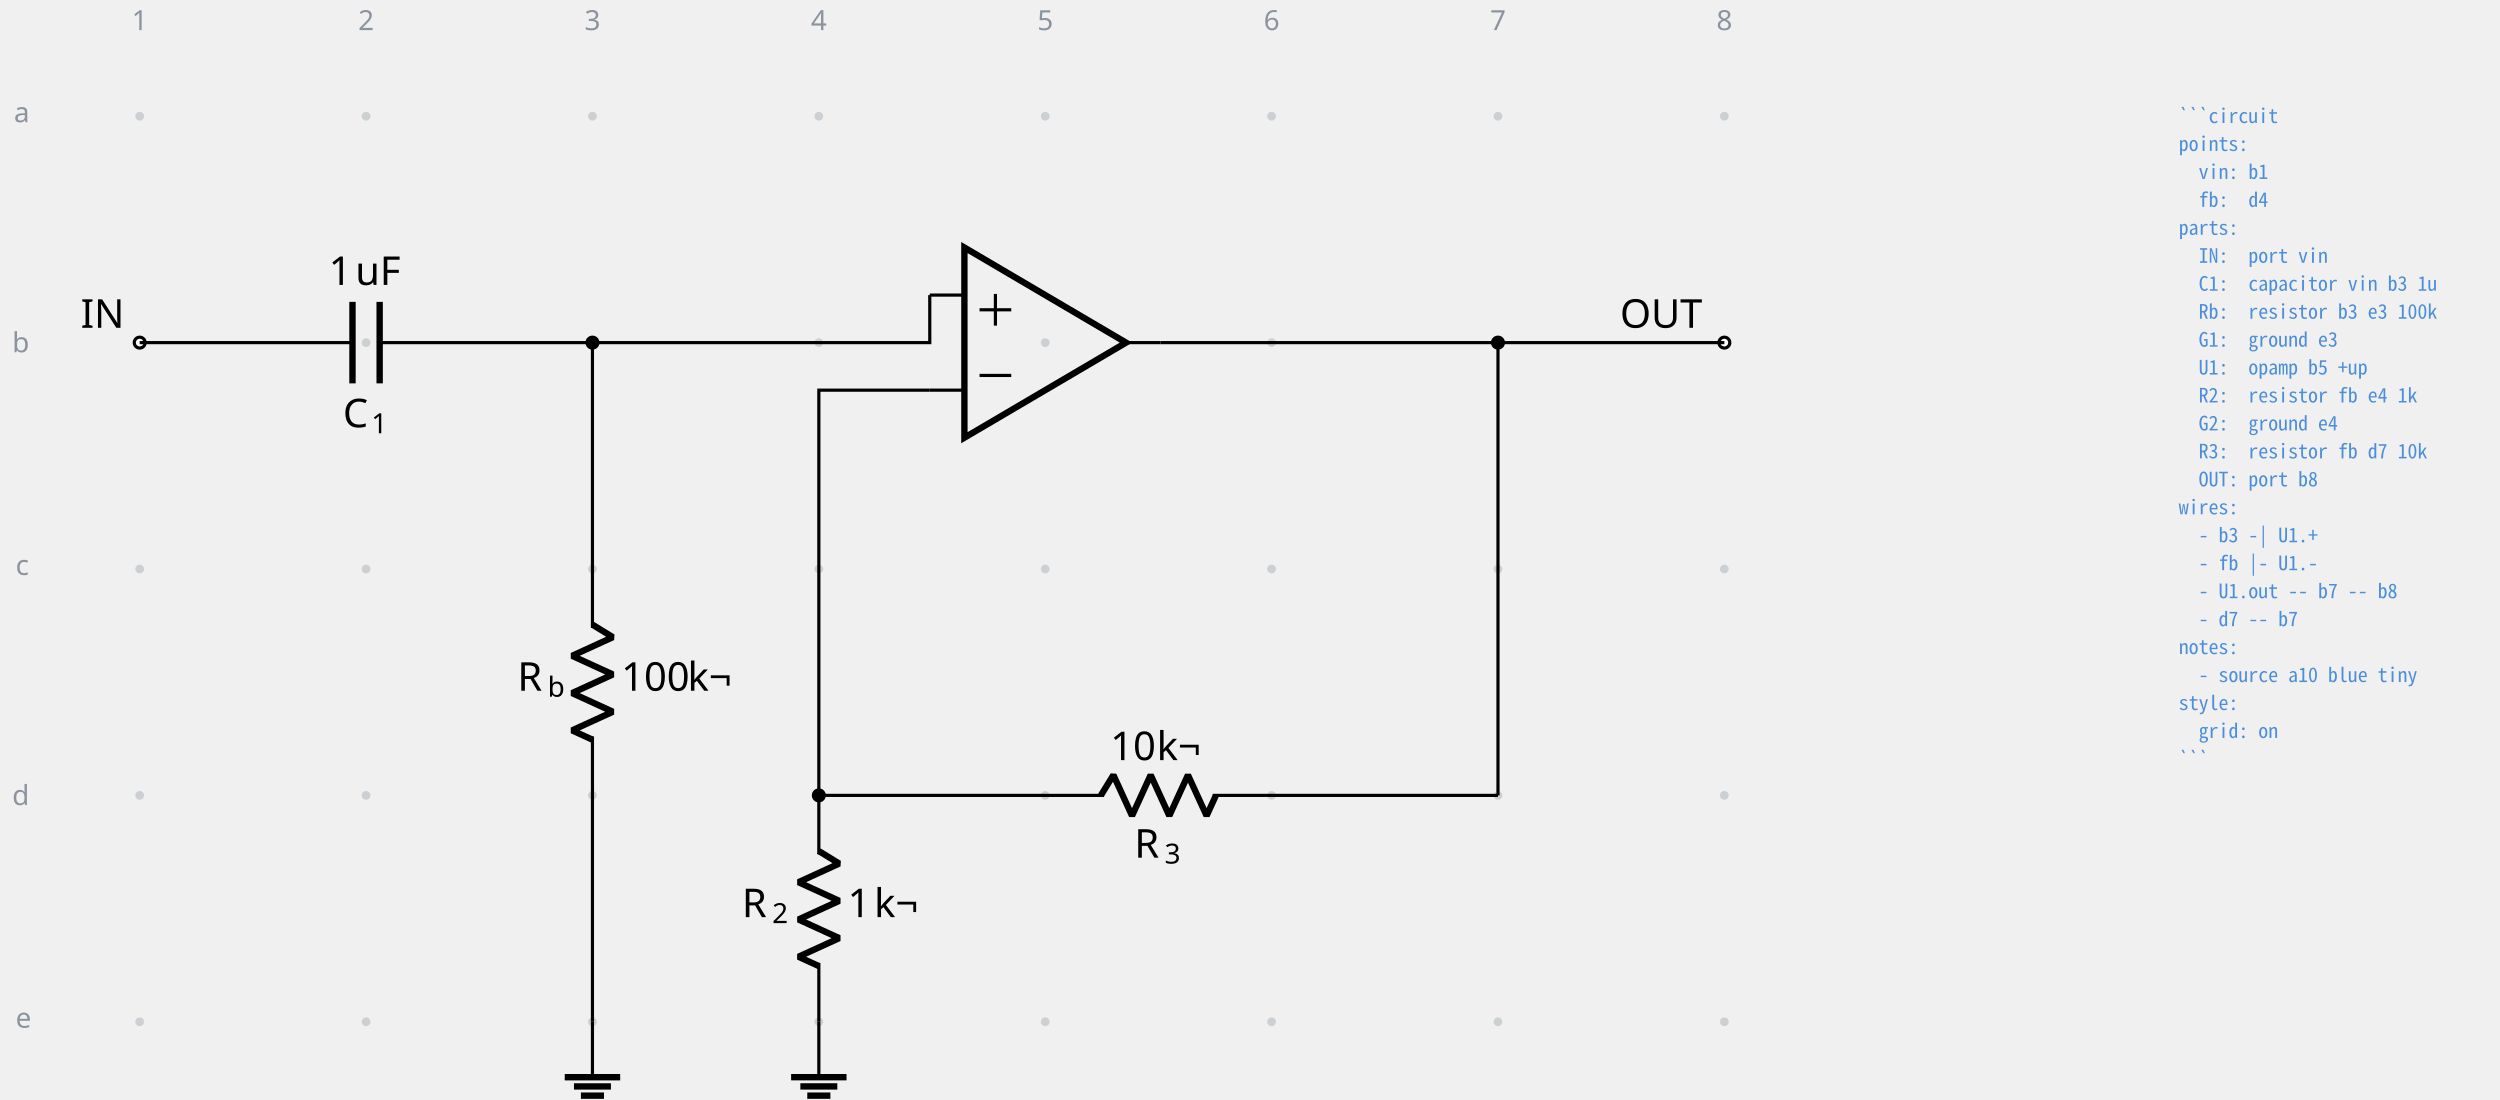
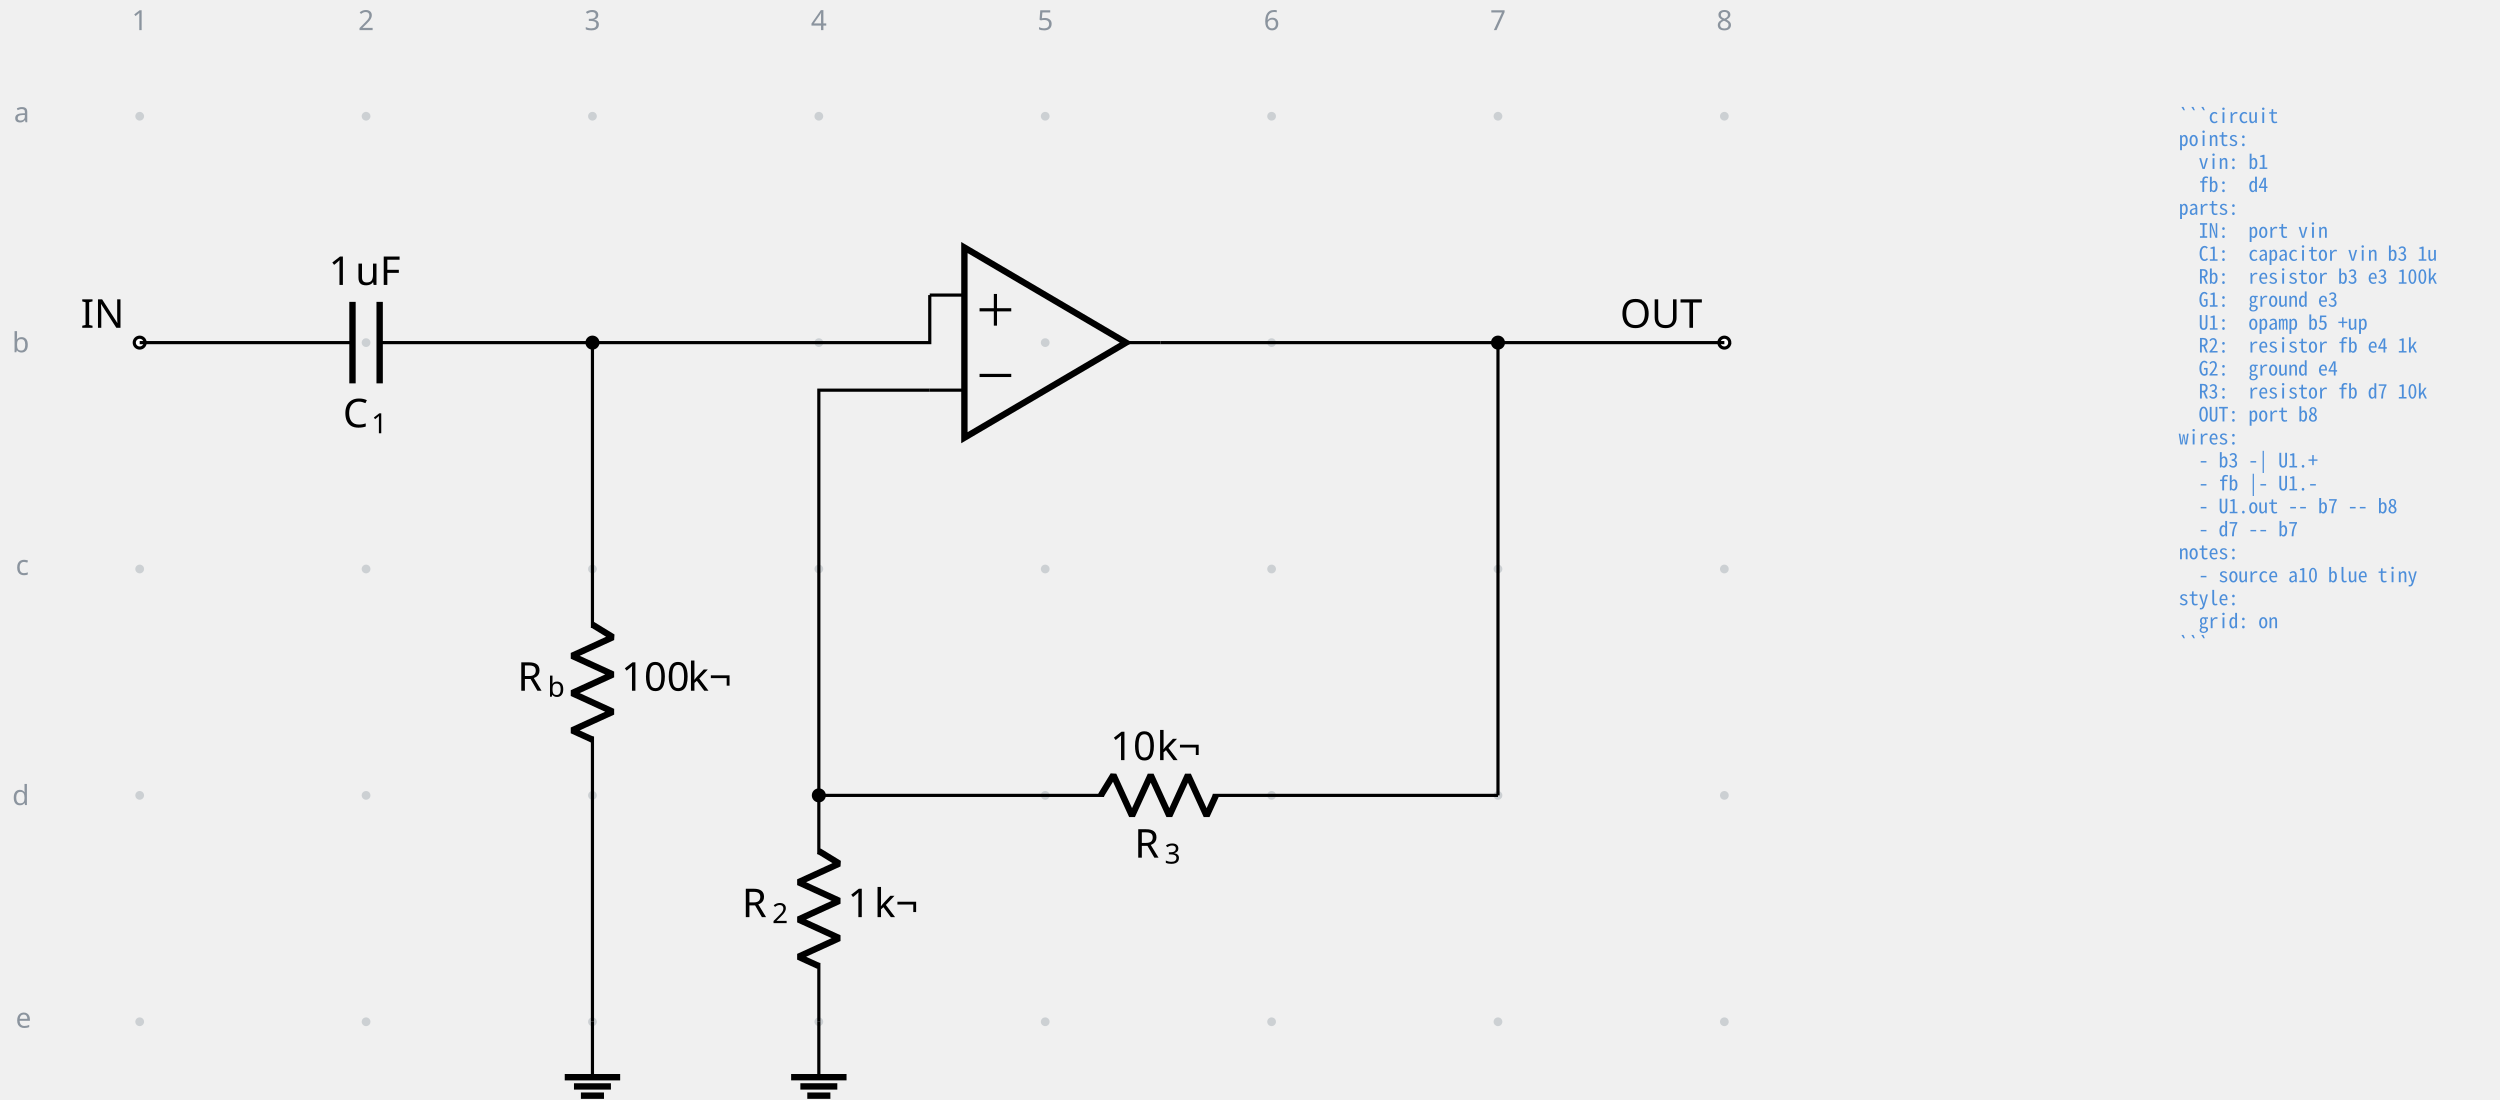
<svg xmlns="http://www.w3.org/2000/svg" fill="currentColor" width="837.898" height="368.646" viewBox="-72 -72 628.423 276.485">
  <g stroke="currentColor" stroke-miterlimit="10" stroke-width=".8">
    <path fill="#8b949e" fill-opacity=".35" stroke="none" stroke-opacity=".35" d="M-35.787-42.781a1.1 1.1 0 1 0-2.2 0 1.1 1.1 0 0 0 2.2 0M-35.787 14.124a1.1 1.1 0 1 0-2.2 0 1.1 1.1 0 0 0 2.2 0M-35.787 71.03a1.1 1.1 0 1 0-2.2 0 1.1 1.1 0 0 0 2.2 0M-35.787 127.935a1.1 1.1 0 1 0-2.2 0 1.1 1.1 0 0 0 2.2 0M-35.787 184.84a1.1 1.1 0 1 0-2.2 0 1.1 1.1 0 0 0 2.2 0M21.118-42.781a1.1 1.1 0 1 0-2.2 0 1.1 1.1 0 0 0 2.2 0M21.118 14.124a1.1 1.1 0 1 0-2.2 0 1.1 1.1 0 0 0 2.2 0M21.118 71.03a1.1 1.1 0 1 0-2.2 0 1.1 1.1 0 0 0 2.2 0M21.118 127.935a1.1 1.1 0 1 0-2.2 0 1.1 1.1 0 0 0 2.2 0M21.118 184.84a1.1 1.1 0 1 0-2.2 0 1.1 1.1 0 0 0 2.2 0M78.024-42.781a1.1 1.1 0 1 0-2.2 0 1.1 1.1 0 0 0 2.2 0M78.024 14.124a1.1 1.1 0 1 0-2.2 0 1.1 1.1 0 0 0 2.2 0M78.024 71.03a1.1 1.1 0 1 0-2.2 0 1.1 1.1 0 0 0 2.2 0M78.024 127.935a1.1 1.1 0 1 0-2.2 0 1.1 1.1 0 0 0 2.2 0M78.024 184.84a1.1 1.1 0 1 0-2.2 0 1.1 1.1 0 0 0 2.2 0M134.93-42.781a1.1 1.1 0 1 0-2.2 0 1.1 1.1 0 0 0 2.2 0M134.93 14.124a1.1 1.1 0 1 0-2.2 0 1.1 1.1 0 0 0 2.2 0M134.93 71.03a1.1 1.1 0 1 0-2.2 0 1.1 1.1 0 0 0 2.2 0M134.93 127.935a1.1 1.1 0 1 0-2.2 0 1.1 1.1 0 0 0 2.2 0M134.93 184.84a1.1 1.1 0 1 0-2.2 0 1.1 1.1 0 0 0 2.2 0M191.835-42.781a1.1 1.1 0 1 0-2.2 0 1.1 1.1 0 0 0 2.2 0M191.835 14.124a1.1 1.1 0 1 0-2.2 0 1.1 1.1 0 0 0 2.2 0M191.835 71.03a1.1 1.1 0 1 0-2.2 0 1.1 1.1 0 0 0 2.2 0M191.835 127.935a1.1 1.1 0 1 0-2.2 0 1.1 1.1 0 0 0 2.2 0M191.835 184.84a1.1 1.1 0 1 0-2.2 0 1.1 1.1 0 0 0 2.2 0M248.74-42.781a1.1 1.1 0 1 0-2.2 0 1.1 1.1 0 0 0 2.2 0M248.74 14.124a1.1 1.1 0 1 0-2.2 0 1.1 1.1 0 0 0 2.2 0M248.74 71.03a1.1 1.1 0 1 0-2.2 0 1.1 1.1 0 0 0 2.2 0M248.74 127.935a1.1 1.1 0 1 0-2.2 0 1.1 1.1 0 0 0 2.2 0M248.74 184.84a1.1 1.1 0 1 0-2.2 0 1.1 1.1 0 0 0 2.2 0M305.646-42.781a1.1 1.1 0 1 0-2.2 0 1.1 1.1 0 0 0 2.2 0M305.646 14.124a1.1 1.1 0 1 0-2.2 0 1.1 1.1 0 0 0 2.2 0M305.646 71.03a1.1 1.1 0 1 0-2.2 0 1.1 1.1 0 0 0 2.2 0M305.646 127.935a1.1 1.1 0 1 0-2.2 0 1.1 1.1 0 0 0 2.2 0M305.646 184.84a1.1 1.1 0 1 0-2.2 0 1.1 1.1 0 0 0 2.2 0M362.551-42.781a1.1 1.1 0 1 0-2.2 0 1.1 1.1 0 0 0 2.2 0M362.551 14.124a1.1 1.1 0 1 0-2.2 0 1.1 1.1 0 0 0 2.2 0M362.551 71.03a1.1 1.1 0 1 0-2.2 0 1.1 1.1 0 0 0 2.2 0M362.551 127.935a1.1 1.1 0 1 0-2.2 0 1.1 1.1 0 0 0 2.2 0M362.551 184.84a1.1 1.1 0 1 0-2.2 0 1.1 1.1 0 0 0 2.2 0m-1.1 0" />
    <g fill="#8b949e" stroke="#8b949e">
      <text x="-36.887" y="-42.781" fill="#8b949e" stroke="none" font-family="cmr7" font-size="7" transform="translate(-1.993 -21.645)">1</text>
    </g>
    <g fill="#8b949e" stroke="#8b949e">
      <text x="-36.887" y="-42.781" fill="#8b949e" stroke="none" font-family="cmr7" font-size="7" transform="translate(54.912 -21.645)">2</text>
    </g>
    <g fill="#8b949e" stroke="#8b949e">
      <text x="-36.887" y="-42.781" fill="#8b949e" stroke="none" font-family="cmr7" font-size="7" transform="translate(111.818 -21.645)">3</text>
    </g>
    <g fill="#8b949e" stroke="#8b949e">
      <text x="-36.887" y="-42.781" fill="#8b949e" stroke="none" font-family="cmr7" font-size="7" transform="translate(168.723 -21.645)">4</text>
    </g>
    <g fill="#8b949e" stroke="#8b949e">
      <text x="-36.887" y="-42.781" fill="#8b949e" stroke="none" font-family="cmr7" font-size="7" transform="translate(225.629 -21.645)">5</text>
    </g>
    <g fill="#8b949e" stroke="#8b949e">
      <text x="-36.887" y="-42.781" fill="#8b949e" stroke="none" font-family="cmr7" font-size="7" transform="translate(282.534 -21.645)">6</text>
    </g>
    <g fill="#8b949e" stroke="#8b949e">
      <text x="-36.887" y="-42.781" fill="#8b949e" stroke="none" font-family="cmr7" font-size="7" transform="translate(339.44 -21.645)">7</text>
    </g>
    <g fill="#8b949e" stroke="#8b949e">
      <text x="-36.887" y="-42.781" fill="#8b949e" stroke="none" font-family="cmr7" font-size="7" transform="translate(396.345 -21.645)">8</text>
    </g>
    <g fill="#8b949e" stroke="#8b949e">
      <text x="-36.887" y="-42.781" fill="#8b949e" stroke="none" font-family="cmr7" font-size="7" transform="translate(-31.62 1.507)">a</text>
    </g>
    <g fill="#8b949e" stroke="#8b949e">
      <text x="-36.887" y="-42.781" fill="#8b949e" stroke="none" font-family="cmr7" font-size="7" transform="translate(-32.05 59.336)">b</text>
    </g>
    <g fill="#8b949e" stroke="#8b949e">
      <text x="-36.887" y="-42.781" fill="#8b949e" stroke="none" font-family="cmr7" font-size="7" transform="translate(-31.189 115.318)">c</text>
    </g>
    <g fill="#8b949e" stroke="#8b949e">
      <text x="-36.887" y="-42.781" fill="#8b949e" stroke="none" font-family="cmr7" font-size="7" transform="translate(-32.05 173.147)">d</text>
    </g>
    <g fill="#8b949e" stroke="#8b949e">
      <text x="-36.887" y="-42.781" fill="#8b949e" stroke="none" font-family="cmr7" font-size="7" transform="translate(-31.189 229.129)">e</text>
    </g>
    <g fill="#ffffff">
      <path d="M-35.522 14.124a1.365 1.365 0 1 0-2.73 0 1.365 1.365 0 0 0 2.73 0Zm-1.365 0" />
    </g>
    <text x="-36.887" y="-42.781" stroke="none" font-family="cmr10" font-size="10" transform="translate(-14.844 53.173)">IN</text>
    <path fill="none" d="M-36.887 14.124h.4m-.4 0h53.491m6.829 0h53.49m-.399 0h.4" />
    <g stroke-width="1.6">
      <path fill="none" d="M16.604 3.881v20.486m6.829-20.486v20.486" />
    </g>
    <g stroke="none">
      <text x="-36.887" y="-42.781" font-family="cmmi10" font-size="10" transform="translate(51.089 78.187)">C</text>
      <text x="-29.74" y="-41.281" font-family="cmr7" font-size="7" transform="translate(51.089 78.187)">1</text>
    </g>
    <g stroke="none" font-family="cmr10" font-size="10">
      <text x="-36.887" y="-42.781" transform="translate(47.53 42.409)">1</text>
      <text x="-30.221" y="-42.781" transform="translate(47.53 42.409)">uF</text>
    </g>
    <path fill="none" d="M76.924 14.124v.4m0-.4v71.701m0 27.315v71.7m0-.399v.4" />
    <g stroke-linejoin="bevel" stroke-width="1.6">
      <path fill="none" d="m76.924 85.025 5.121 3.143-10.243 4.686 10.243 4.686-10.243 4.685 10.243 4.686-10.243 4.686 5.122 2.343" />
    </g>
    <g stroke="none">
      <text x="-36.887" y="-42.781" font-family="cmmi10" font-size="10" transform="translate(94.953 144.416)">R</text>
      <text x="-29.294" y="-41.281" font-family="cmmi7" font-size="7" transform="translate(94.953 144.416)">b</text>
    </g>
    <g stroke="none" font-family="cmr10" font-size="10">
      <text x="-36.887" y="-42.781" transform="translate(121.06 144.416)">100</text>
      <text x="-20.22" y="-42.781" transform="translate(121.06 144.416)">k¬</text>
    </g>
    <path fill="none" d="M76.924 184.84v13.931" />
    <path fill="none" stroke-width="1.6" d="M69.959 198.771h13.93m-11.609 2.322h9.287m-7.545 2.322h5.804M211.05 14.124l-40.63-23.9v47.8Z" />
    <path fill="none" d="M161.713 2.174h8.707m-8.707 23.9h8.707m49.336-11.95h-8.706M174.232 5.873h7.967M178.216 9.856V1.89M174.232 22.375h7.967M133.83 127.935v.4m0-.4v14.796m0 27.314v14.796m-.001-.4v.4" />
    <g stroke-linejoin="bevel" stroke-width="1.6">
      <path fill="none" d="m133.83 141.93 5.12 3.143-10.242 4.686 10.243 4.686-10.243 4.686 10.243 4.686-10.243 4.685 5.121 2.343" />
    </g>
    <g stroke="none">
      <text x="-36.887" y="-42.781" font-family="cmmi10" font-size="10" transform="translate(151.39 201.322)">R</text>
      <text x="-29.294" y="-41.281" font-family="cmr7" font-size="7" transform="translate(151.39 201.322)">2</text>
    </g>
    <g stroke="none" font-family="cmr10" font-size="10">
      <text x="-36.887" y="-42.781" transform="translate(177.965 201.322)">1</text>
      <text x="-30.221" y="-42.781" transform="translate(177.965 201.322)">k¬</text>
    </g>
    <path fill="none" d="M133.83 184.84v13.931" />
    <path fill="none" stroke-width="1.6" d="M126.864 198.771h13.93m-11.608 2.322h9.287m-7.546 2.322h5.804" />
    <path fill="none" d="M133.83 127.935h.4m-.401 0h71.701m27.315 0h71.7m-.399 0h.4" />
    <g stroke-linejoin="bevel" stroke-width="1.6">
      <path fill="none" d="m204.73 127.935 3.143-5.121 4.686 10.243 4.686-10.243 4.685 10.243 4.686-10.243 4.686 10.243 2.343-5.122" />
    </g>
    <g stroke="none">
      <text x="-36.887" y="-42.781" font-family="cmmi10" font-size="10" transform="translate(250.035 186.365)">R</text>
      <text x="-29.294" y="-41.281" font-family="cmr7" font-size="7" transform="translate(250.035 186.365)">3</text>
    </g>
    <g stroke="none" font-family="cmr10" font-size="10">
      <text x="-36.887" y="-42.781" transform="translate(243.991 161.854)">10</text>
      <text x="-25.221" y="-42.781" transform="translate(243.991 161.854)">k¬</text>
    </g>
    <g fill="#ffffff">
      <path d="M362.817 14.124a1.365 1.365 0 1 0-2.731 0 1.365 1.365 0 0 0 2.73 0Zm-1.366 0" />
    </g>
    <text x="-36.887" y="-42.781" stroke="none" font-family="cmr10" font-size="10" transform="translate(372.105 53.173)">OUT</text>
    <path fill="none" d="M76.924 14.124h84.79V2.174M133.83 127.935V26.075h27.883M219.756 14.124h84.79M304.546 14.124h56.905M304.546 127.935V14.125" />
    <path d="M78.29 14.124a1.365 1.365 0 1 0-2.732 0 1.365 1.365 0 0 0 2.731 0ZM135.195 127.935a1.365 1.365 0 1 0-2.731 0 1.365 1.365 0 0 0 2.73 0ZM305.911 14.124a1.365 1.365 0 1 0-2.73 0 1.365 1.365 0 0 0 2.73 0Zm-1.365 0" />
    <g>
      <text x="-36.887" y="-42.781" fill="#4c8eda" stroke="none" font-family="'Noto Sans Mono CJK JP',ui-monospace,'SFMono-Regular',Consolas,'Liberation Mono',monospace" font-size="5" transform="translate(512.55 1.7)" xml:space="preserve">```circuit</text>
    </g>
    <g>
-       <text x="-36.887" y="-42.781" fill="#4c8eda" stroke="none" font-family="'Noto Sans Mono CJK JP',ui-monospace,'SFMono-Regular',Consolas,'Liberation Mono',monospace" font-size="5" transform="translate(512.55 8.727)" xml:space="preserve">points:</text>
+       <text x="-36.887" y="-42.781" fill="#4c8eda" stroke="none" font-family="'Noto Sans Mono CJK JP',ui-monospace,'SFMono-Regular',Consolas,'Liberation Mono',monospace" font-size="5" transform="translate(512.55 7.475)" xml:space="preserve">points:</text>
    </g>
    <g>
-       <text x="-36.887" y="-42.781" fill="#4c8eda" stroke="none" font-family="'Noto Sans Mono CJK JP',ui-monospace,'SFMono-Regular',Consolas,'Liberation Mono',monospace" font-size="5" transform="translate(512.55 15.755)" xml:space="preserve">  vin: b1</text>
+       <text x="-36.887" y="-42.781" fill="#4c8eda" stroke="none" font-family="'Noto Sans Mono CJK JP',ui-monospace,'SFMono-Regular',Consolas,'Liberation Mono',monospace" font-size="5" transform="translate(512.55 13.251)" xml:space="preserve">  vin: b1</text>
    </g>
    <g>
-       <text x="-36.887" y="-42.781" fill="#4c8eda" stroke="none" font-family="'Noto Sans Mono CJK JP',ui-monospace,'SFMono-Regular',Consolas,'Liberation Mono',monospace" font-size="5" transform="translate(512.55 22.783)" xml:space="preserve">  fb:  d4</text>
+       <text x="-36.887" y="-42.781" fill="#4c8eda" stroke="none" font-family="'Noto Sans Mono CJK JP',ui-monospace,'SFMono-Regular',Consolas,'Liberation Mono',monospace" font-size="5" transform="translate(512.55 19.027)" xml:space="preserve">  fb:  d4</text>
    </g>
    <g>
-       <text x="-36.887" y="-42.781" fill="#4c8eda" stroke="none" font-family="'Noto Sans Mono CJK JP',ui-monospace,'SFMono-Regular',Consolas,'Liberation Mono',monospace" font-size="5" transform="translate(512.55 29.81)" xml:space="preserve">parts:</text>
+       <text x="-36.887" y="-42.781" fill="#4c8eda" stroke="none" font-family="'Noto Sans Mono CJK JP',ui-monospace,'SFMono-Regular',Consolas,'Liberation Mono',monospace" font-size="5" transform="translate(512.55 24.775)" xml:space="preserve">parts:</text>
    </g>
    <g>
-       <text x="-36.887" y="-42.781" fill="#4c8eda" stroke="none" font-family="'Noto Sans Mono CJK JP',ui-monospace,'SFMono-Regular',Consolas,'Liberation Mono',monospace" font-size="5" transform="translate(512.55 36.839)" xml:space="preserve">  IN:  port vin</text>
+       <text x="-36.887" y="-42.781" fill="#4c8eda" stroke="none" font-family="'Noto Sans Mono CJK JP',ui-monospace,'SFMono-Regular',Consolas,'Liberation Mono',monospace" font-size="5" transform="translate(512.55 30.55)" xml:space="preserve">  IN:  port vin</text>
    </g>
    <g>
-       <text x="-36.887" y="-42.781" fill="#4c8eda" stroke="none" font-family="'Noto Sans Mono CJK JP',ui-monospace,'SFMono-Regular',Consolas,'Liberation Mono',monospace" font-size="5" transform="translate(512.55 43.866)" xml:space="preserve">  C1:  capacitor vin b3 1u</text>
+       <text x="-36.887" y="-42.781" fill="#4c8eda" stroke="none" font-family="'Noto Sans Mono CJK JP',ui-monospace,'SFMono-Regular',Consolas,'Liberation Mono',monospace" font-size="5" transform="translate(512.55 36.326)" xml:space="preserve">  C1:  capacitor vin b3 1u</text>
    </g>
    <g>
-       <text x="-36.887" y="-42.781" fill="#4c8eda" stroke="none" font-family="'Noto Sans Mono CJK JP',ui-monospace,'SFMono-Regular',Consolas,'Liberation Mono',monospace" font-size="5" transform="translate(512.55 50.894)" xml:space="preserve">  Rb:  resistor b3 e3 100k</text>
+       <text x="-36.887" y="-42.781" fill="#4c8eda" stroke="none" font-family="'Noto Sans Mono CJK JP',ui-monospace,'SFMono-Regular',Consolas,'Liberation Mono',monospace" font-size="5" transform="translate(512.55 42.102)" xml:space="preserve">  Rb:  resistor b3 e3 100k</text>
    </g>
    <g>
-       <text x="-36.887" y="-42.781" fill="#4c8eda" stroke="none" font-family="'Noto Sans Mono CJK JP',ui-monospace,'SFMono-Regular',Consolas,'Liberation Mono',monospace" font-size="5" transform="translate(512.55 57.922)" xml:space="preserve">  G1:  ground e3</text>
+       <text x="-36.887" y="-42.781" fill="#4c8eda" stroke="none" font-family="'Noto Sans Mono CJK JP',ui-monospace,'SFMono-Regular',Consolas,'Liberation Mono',monospace" font-size="5" transform="translate(512.55 47.878)" xml:space="preserve">  G1:  ground e3</text>
    </g>
    <g>
-       <text x="-36.887" y="-42.781" fill="#4c8eda" stroke="none" font-family="'Noto Sans Mono CJK JP',ui-monospace,'SFMono-Regular',Consolas,'Liberation Mono',monospace" font-size="5" transform="translate(512.55 64.921)" xml:space="preserve">  U1:  opamp b5 +up</text>
+       <text x="-36.887" y="-42.781" fill="#4c8eda" stroke="none" font-family="'Noto Sans Mono CJK JP',ui-monospace,'SFMono-Regular',Consolas,'Liberation Mono',monospace" font-size="5" transform="translate(512.55 53.654)" xml:space="preserve">  U1:  opamp b5 +up</text>
    </g>
    <g>
-       <text x="-36.887" y="-42.781" fill="#4c8eda" stroke="none" font-family="'Noto Sans Mono CJK JP',ui-monospace,'SFMono-Regular',Consolas,'Liberation Mono',monospace" font-size="5" transform="translate(512.55 71.949)" xml:space="preserve">  R2:  resistor fb e4 1k</text>
+       <text x="-36.887" y="-42.781" fill="#4c8eda" stroke="none" font-family="'Noto Sans Mono CJK JP',ui-monospace,'SFMono-Regular',Consolas,'Liberation Mono',monospace" font-size="5" transform="translate(512.55 59.402)" xml:space="preserve">  R2:  resistor fb e4 1k</text>
    </g>
    <g>
-       <text x="-36.887" y="-42.781" fill="#4c8eda" stroke="none" font-family="'Noto Sans Mono CJK JP',ui-monospace,'SFMono-Regular',Consolas,'Liberation Mono',monospace" font-size="5" transform="translate(512.55 78.977)" xml:space="preserve">  G2:  ground e4</text>
+       <text x="-36.887" y="-42.781" fill="#4c8eda" stroke="none" font-family="'Noto Sans Mono CJK JP',ui-monospace,'SFMono-Regular',Consolas,'Liberation Mono',monospace" font-size="5" transform="translate(512.55 65.178)" xml:space="preserve">  G2:  ground e4</text>
    </g>
    <g>
-       <text x="-36.887" y="-42.781" fill="#4c8eda" stroke="none" font-family="'Noto Sans Mono CJK JP',ui-monospace,'SFMono-Regular',Consolas,'Liberation Mono',monospace" font-size="5" transform="translate(512.55 86.005)" xml:space="preserve">  R3:  resistor fb d7 10k</text>
+       <text x="-36.887" y="-42.781" fill="#4c8eda" stroke="none" font-family="'Noto Sans Mono CJK JP',ui-monospace,'SFMono-Regular',Consolas,'Liberation Mono',monospace" font-size="5" transform="translate(512.55 70.954)" xml:space="preserve">  R3:  resistor fb d7 10k</text>
    </g>
    <g>
-       <text x="-36.887" y="-42.781" fill="#4c8eda" stroke="none" font-family="'Noto Sans Mono CJK JP',ui-monospace,'SFMono-Regular',Consolas,'Liberation Mono',monospace" font-size="5" transform="translate(512.55 93.033)" xml:space="preserve">  OUT: port b8</text>
+       <text x="-36.887" y="-42.781" fill="#4c8eda" stroke="none" font-family="'Noto Sans Mono CJK JP',ui-monospace,'SFMono-Regular',Consolas,'Liberation Mono',monospace" font-size="5" transform="translate(512.55 76.73)" xml:space="preserve">  OUT: port b8</text>
    </g>
    <g>
-       <text x="-36.887" y="-42.781" fill="#4c8eda" stroke="none" font-family="'Noto Sans Mono CJK JP',ui-monospace,'SFMono-Regular',Consolas,'Liberation Mono',monospace" font-size="5" transform="translate(512.55 100.06)" xml:space="preserve">wires:</text>
+       <text x="-36.887" y="-42.781" fill="#4c8eda" stroke="none" font-family="'Noto Sans Mono CJK JP',ui-monospace,'SFMono-Regular',Consolas,'Liberation Mono',monospace" font-size="5" transform="translate(512.55 82.505)" xml:space="preserve">wires:</text>
    </g>
    <g>
-       <text x="-36.887" y="-42.781" fill="#4c8eda" stroke="none" font-family="'Noto Sans Mono CJK JP',ui-monospace,'SFMono-Regular',Consolas,'Liberation Mono',monospace" font-size="5" transform="translate(512.55 107.088)" xml:space="preserve">  - b3 -| U1.+</text>
+       <text x="-36.887" y="-42.781" fill="#4c8eda" stroke="none" font-family="'Noto Sans Mono CJK JP',ui-monospace,'SFMono-Regular',Consolas,'Liberation Mono',monospace" font-size="5" transform="translate(512.55 88.281)" xml:space="preserve">  - b3 -| U1.+</text>
    </g>
    <g>
-       <text x="-36.887" y="-42.781" fill="#4c8eda" stroke="none" font-family="'Noto Sans Mono CJK JP',ui-monospace,'SFMono-Regular',Consolas,'Liberation Mono',monospace" font-size="5" transform="translate(512.55 114.116)" xml:space="preserve">  - fb |- U1.-</text>
+       <text x="-36.887" y="-42.781" fill="#4c8eda" stroke="none" font-family="'Noto Sans Mono CJK JP',ui-monospace,'SFMono-Regular',Consolas,'Liberation Mono',monospace" font-size="5" transform="translate(512.55 94.057)" xml:space="preserve">  - fb |- U1.-</text>
    </g>
    <g>
-       <text x="-36.887" y="-42.781" fill="#4c8eda" stroke="none" font-family="'Noto Sans Mono CJK JP',ui-monospace,'SFMono-Regular',Consolas,'Liberation Mono',monospace" font-size="5" transform="translate(512.55 121.144)" xml:space="preserve">  - U1.out -- b7 -- b8</text>
+       <text x="-36.887" y="-42.781" fill="#4c8eda" stroke="none" font-family="'Noto Sans Mono CJK JP',ui-monospace,'SFMono-Regular',Consolas,'Liberation Mono',monospace" font-size="5" transform="translate(512.55 99.804)" xml:space="preserve">  - U1.out -- b7 -- b8</text>
    </g>
    <g>
-       <text x="-36.887" y="-42.781" fill="#4c8eda" stroke="none" font-family="'Noto Sans Mono CJK JP',ui-monospace,'SFMono-Regular',Consolas,'Liberation Mono',monospace" font-size="5" transform="translate(512.55 128.172)" xml:space="preserve">  - d7 -- b7</text>
+       <text x="-36.887" y="-42.781" fill="#4c8eda" stroke="none" font-family="'Noto Sans Mono CJK JP',ui-monospace,'SFMono-Regular',Consolas,'Liberation Mono',monospace" font-size="5" transform="translate(512.55 105.58)" xml:space="preserve">  - d7 -- b7</text>
    </g>
    <g>
-       <text x="-36.887" y="-42.781" fill="#4c8eda" stroke="none" font-family="'Noto Sans Mono CJK JP',ui-monospace,'SFMono-Regular',Consolas,'Liberation Mono',monospace" font-size="5" transform="translate(512.55 135.2)" xml:space="preserve">notes:</text>
+       <text x="-36.887" y="-42.781" fill="#4c8eda" stroke="none" font-family="'Noto Sans Mono CJK JP',ui-monospace,'SFMono-Regular',Consolas,'Liberation Mono',monospace" font-size="5" transform="translate(512.55 111.356)" xml:space="preserve">notes:</text>
    </g>
    <g>
-       <text x="-36.887" y="-42.781" fill="#4c8eda" stroke="none" font-family="'Noto Sans Mono CJK JP',ui-monospace,'SFMono-Regular',Consolas,'Liberation Mono',monospace" font-size="5" transform="translate(512.55 142.227)" xml:space="preserve">  - source a10 blue tiny</text>
+       <text x="-36.887" y="-42.781" fill="#4c8eda" stroke="none" font-family="'Noto Sans Mono CJK JP',ui-monospace,'SFMono-Regular',Consolas,'Liberation Mono',monospace" font-size="5" transform="translate(512.55 117.132)" xml:space="preserve">  - source a10 blue tiny</text>
    </g>
    <g>
-       <text x="-36.887" y="-42.781" fill="#4c8eda" stroke="none" font-family="'Noto Sans Mono CJK JP',ui-monospace,'SFMono-Regular',Consolas,'Liberation Mono',monospace" font-size="5" transform="translate(512.55 149.255)" xml:space="preserve">style:</text>
+       <text x="-36.887" y="-42.781" fill="#4c8eda" stroke="none" font-family="'Noto Sans Mono CJK JP',ui-monospace,'SFMono-Regular',Consolas,'Liberation Mono',monospace" font-size="5" transform="translate(512.55 122.908)" xml:space="preserve">style:</text>
    </g>
    <g>
-       <text x="-36.887" y="-42.781" fill="#4c8eda" stroke="none" font-family="'Noto Sans Mono CJK JP',ui-monospace,'SFMono-Regular',Consolas,'Liberation Mono',monospace" font-size="5" transform="translate(512.55 156.283)" xml:space="preserve">  grid: on</text>
+       <text x="-36.887" y="-42.781" fill="#4c8eda" stroke="none" font-family="'Noto Sans Mono CJK JP',ui-monospace,'SFMono-Regular',Consolas,'Liberation Mono',monospace" font-size="5" transform="translate(512.55 128.684)" xml:space="preserve">  grid: on</text>
    </g>
    <g>
-       <text x="-36.887" y="-42.781" fill="#4c8eda" stroke="none" font-family="'Noto Sans Mono CJK JP',ui-monospace,'SFMono-Regular',Consolas,'Liberation Mono',monospace" font-size="5" transform="translate(512.55 163.31)" xml:space="preserve">```</text>
+       <text x="-36.887" y="-42.781" fill="#4c8eda" stroke="none" font-family="'Noto Sans Mono CJK JP',ui-monospace,'SFMono-Regular',Consolas,'Liberation Mono',monospace" font-size="5" transform="translate(512.55 134.431)" xml:space="preserve">```</text>
    </g>
  </g>
</svg>
